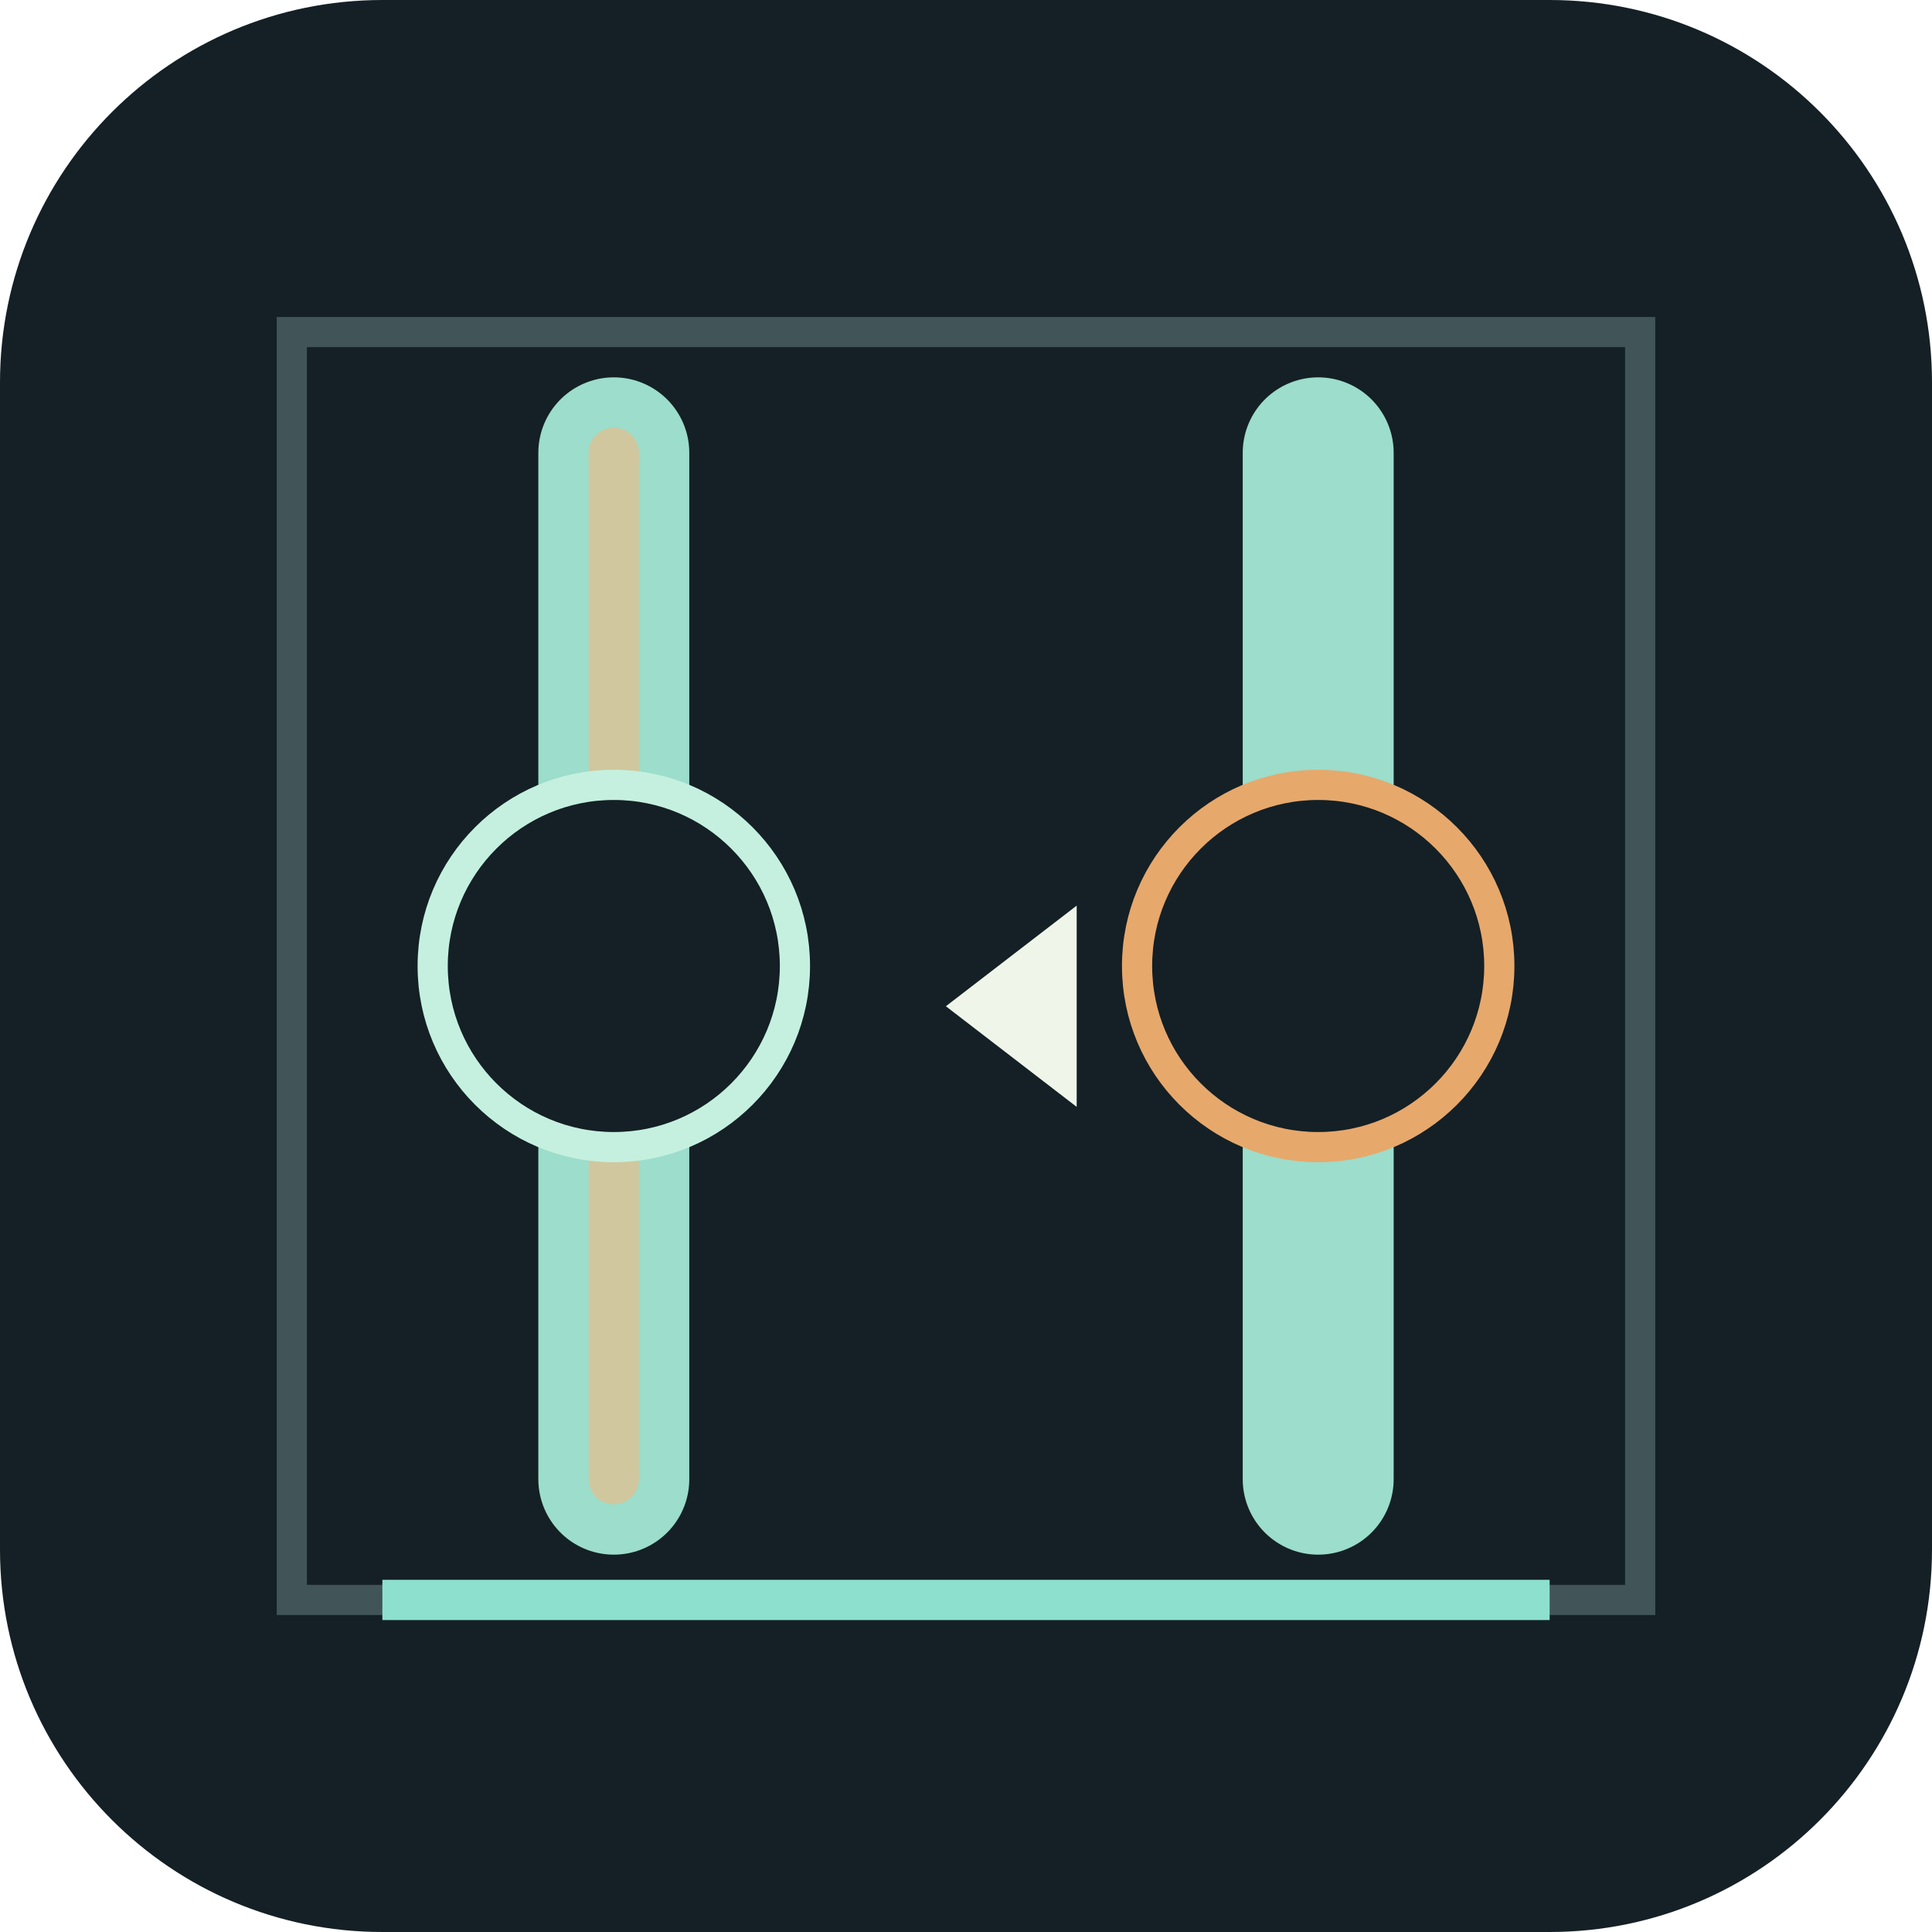
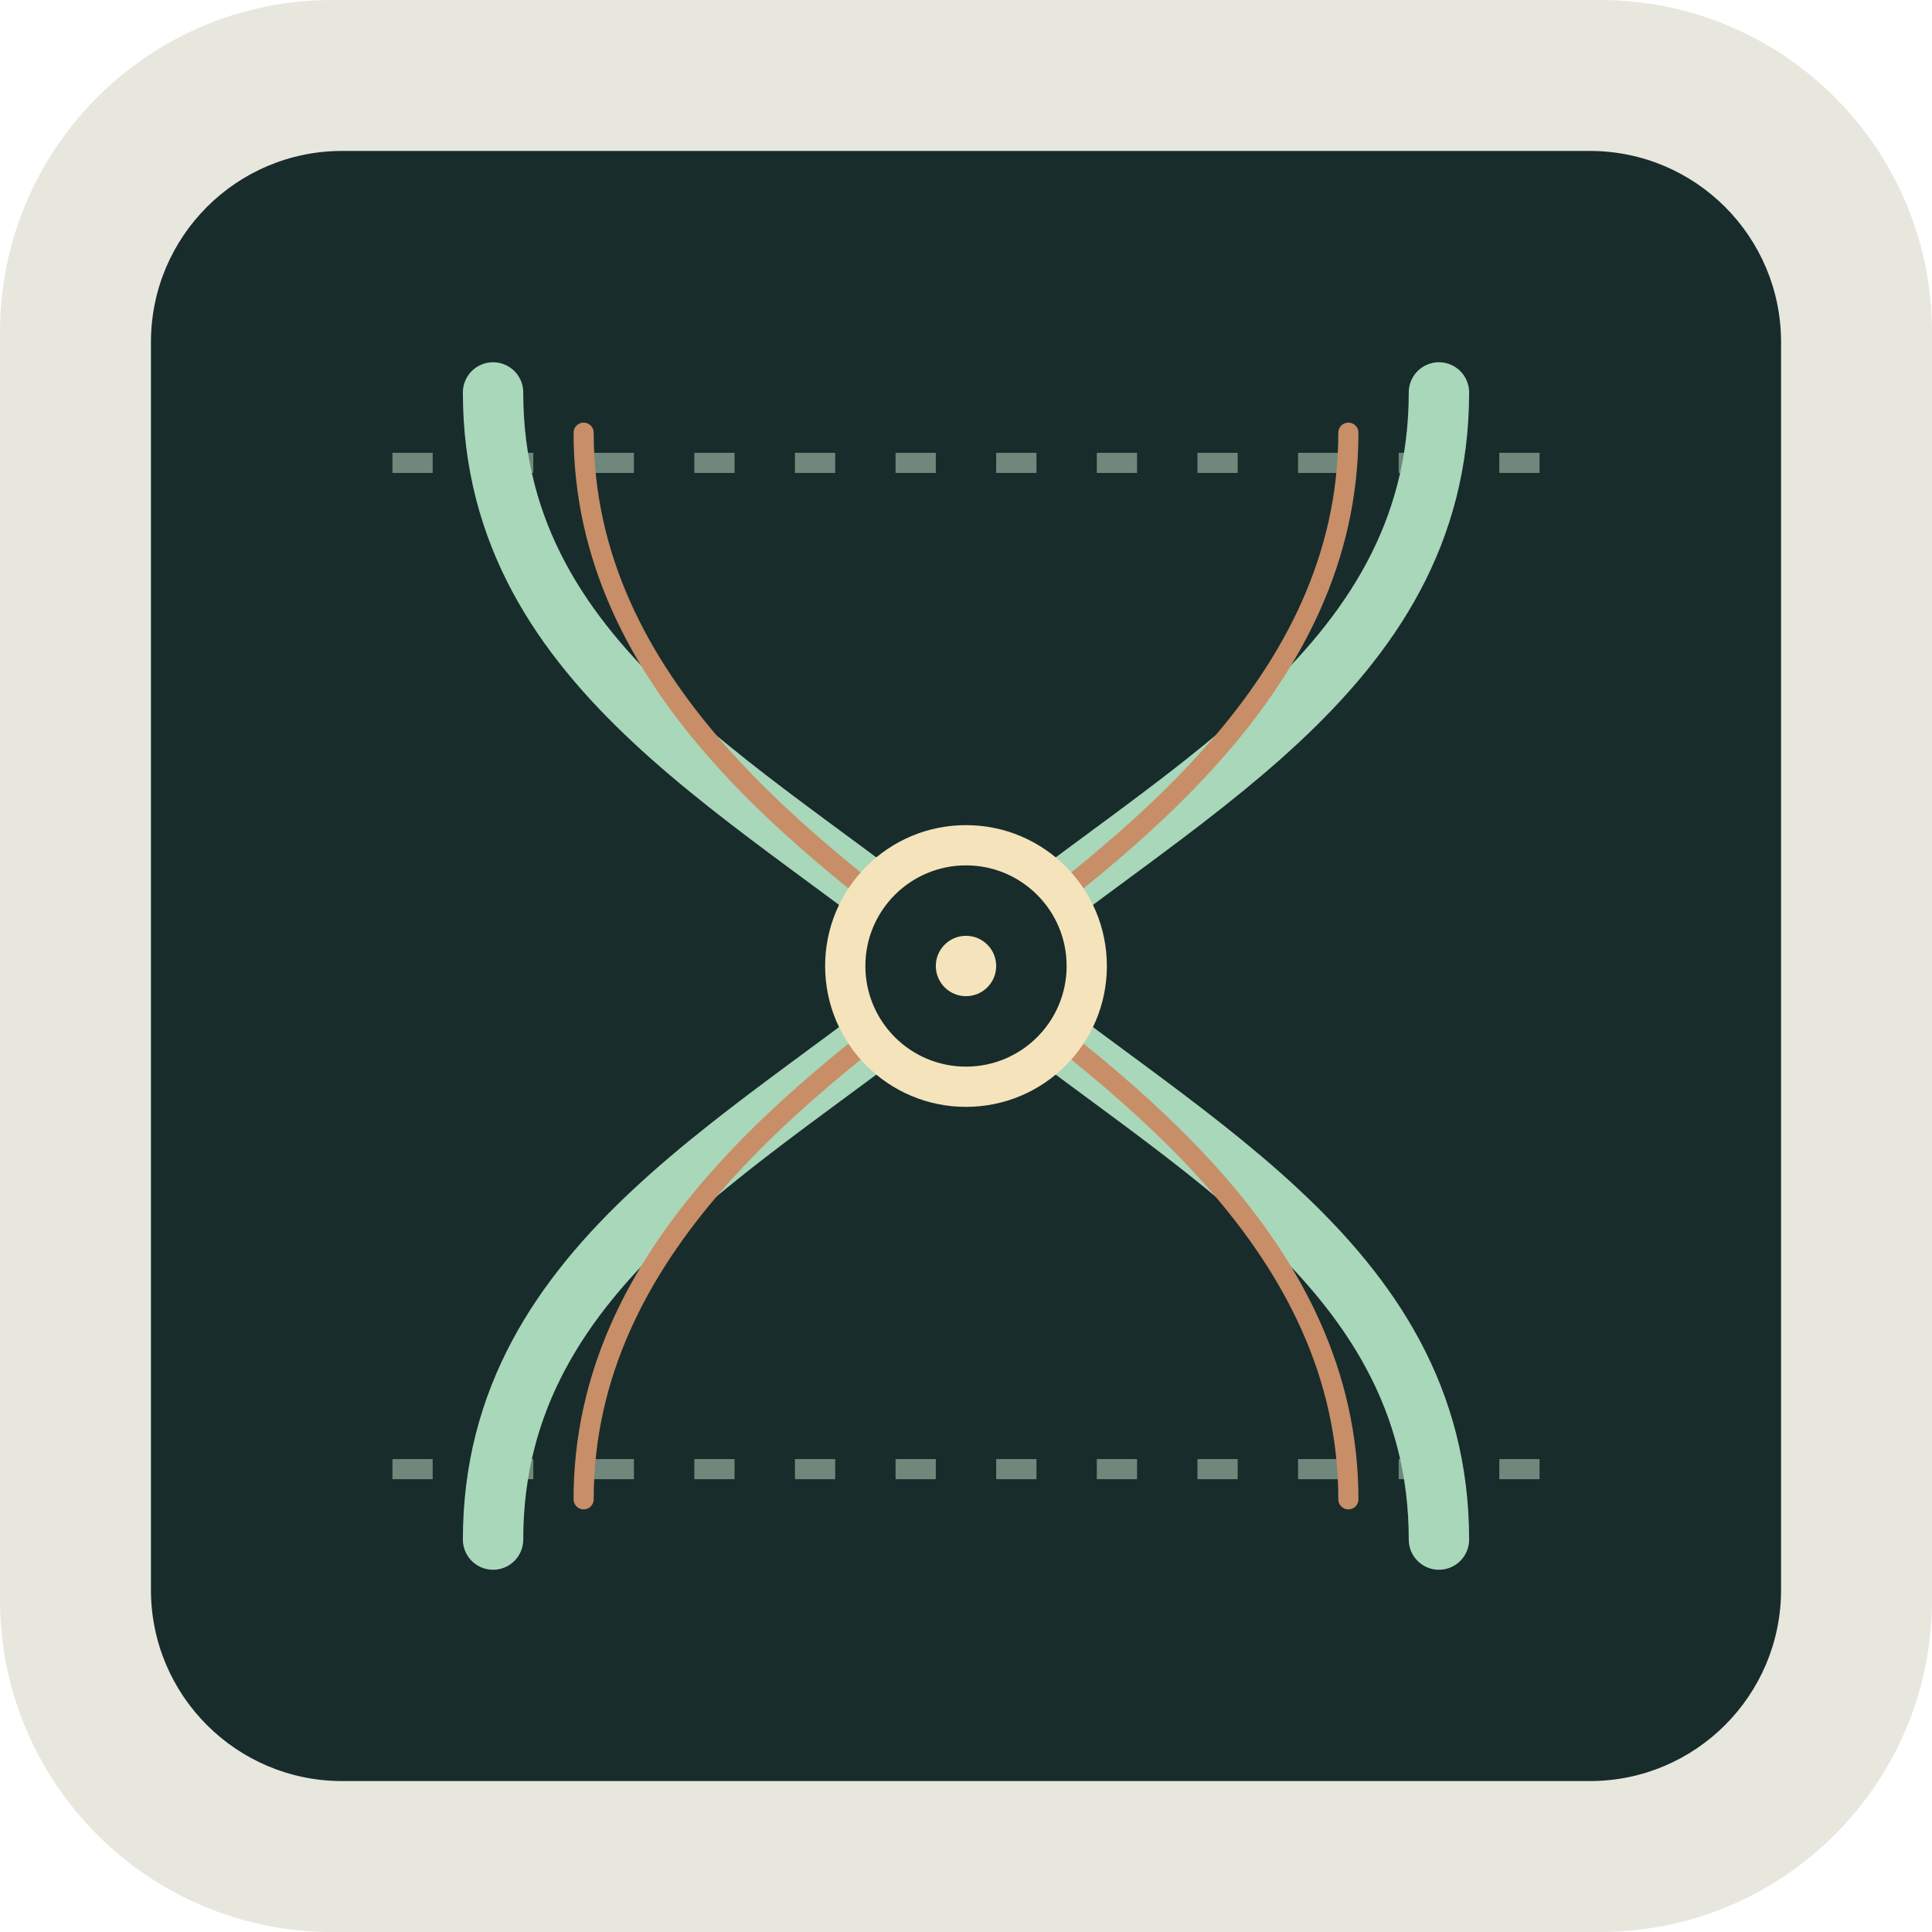
<svg xmlns="http://www.w3.org/2000/svg" viewBox="0 0 192 192">
-   <rect width="192" height="192" rx="38" fill="#142025" />
-   <path d="M29 33v126h134V33z" fill="none" stroke="#415457" stroke-width="3" />
-   <path d="M61 45v102M131 45v102" fill="none" stroke="#9cddcb" stroke-width="15" stroke-linecap="round" />
-   <path d="M61 45v102" stroke="#ecbb86" stroke-width="5" stroke-linecap="round" opacity=".65" />
-   <path d="M94 100l13-10v20z" fill="#eff6e9" />
-   <circle cx="61" cy="96" r="18" stroke="#c5f0df" stroke-width="3" fill="#142025" />
-   <circle cx="131" cy="96" r="18" stroke="#e7a86c" stroke-width="3" fill="#142025" />
-   <path d="M38 159h116" stroke="#8de0ce" stroke-width="4" />
+   <rect width="192" height="192" rx="33" fill="#e7e7de" />
+   <rect x="15" y="15" width="162" height="162" rx="19" fill="#182c2c" />
+   <path d="M39 46h114M39 146h114" stroke="#70877b" stroke-width="2" stroke-dasharray="4 6" />
+   <path d="M49 39C49 67 76 79 96 96C116 113 143 125 143 153M143 39C143 67 116 79 96 96C76 113 49 125 49 153" fill="none" stroke="#a8d7b9" stroke-width="6" stroke-linecap="round" />
+   <path d="M58 43C58 68 80 84 96 96C112 108 134 124 134 149M134 43C134 68 112 84 96 96C80 108 58 124 58 149" fill="none" stroke="#c88e68" stroke-width="2" stroke-linecap="round" />
+   <circle cx="96" cy="96" r="12" fill="#182c2c" stroke="#f4e3bb" stroke-width="4" />
+   <circle cx="96" cy="96" r="3" fill="#f4e3bb" />
</svg>
